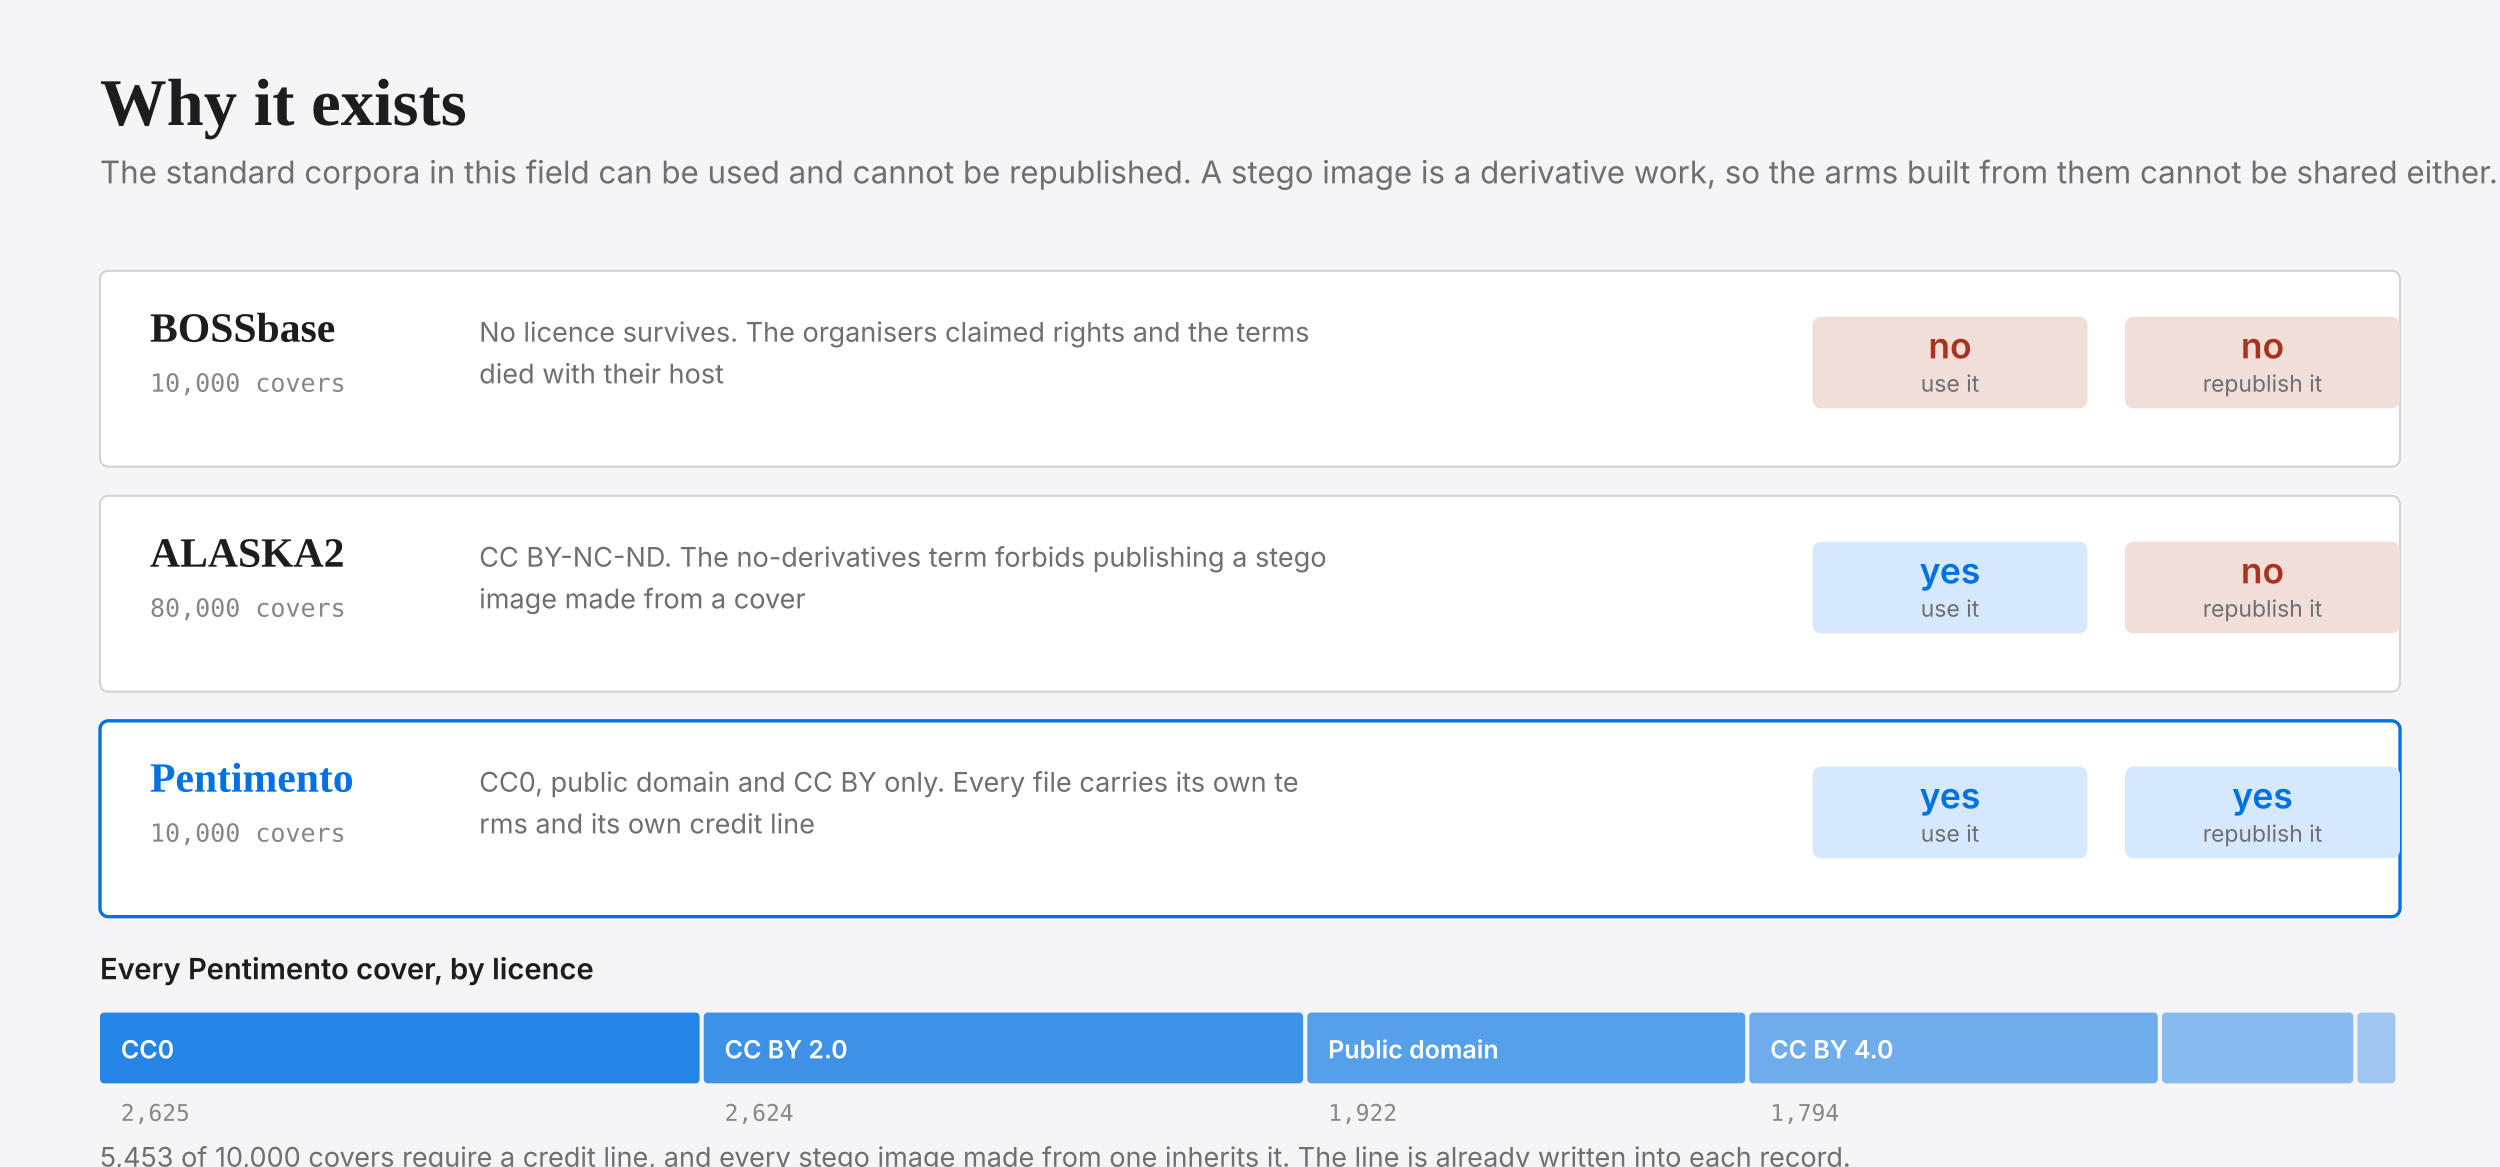
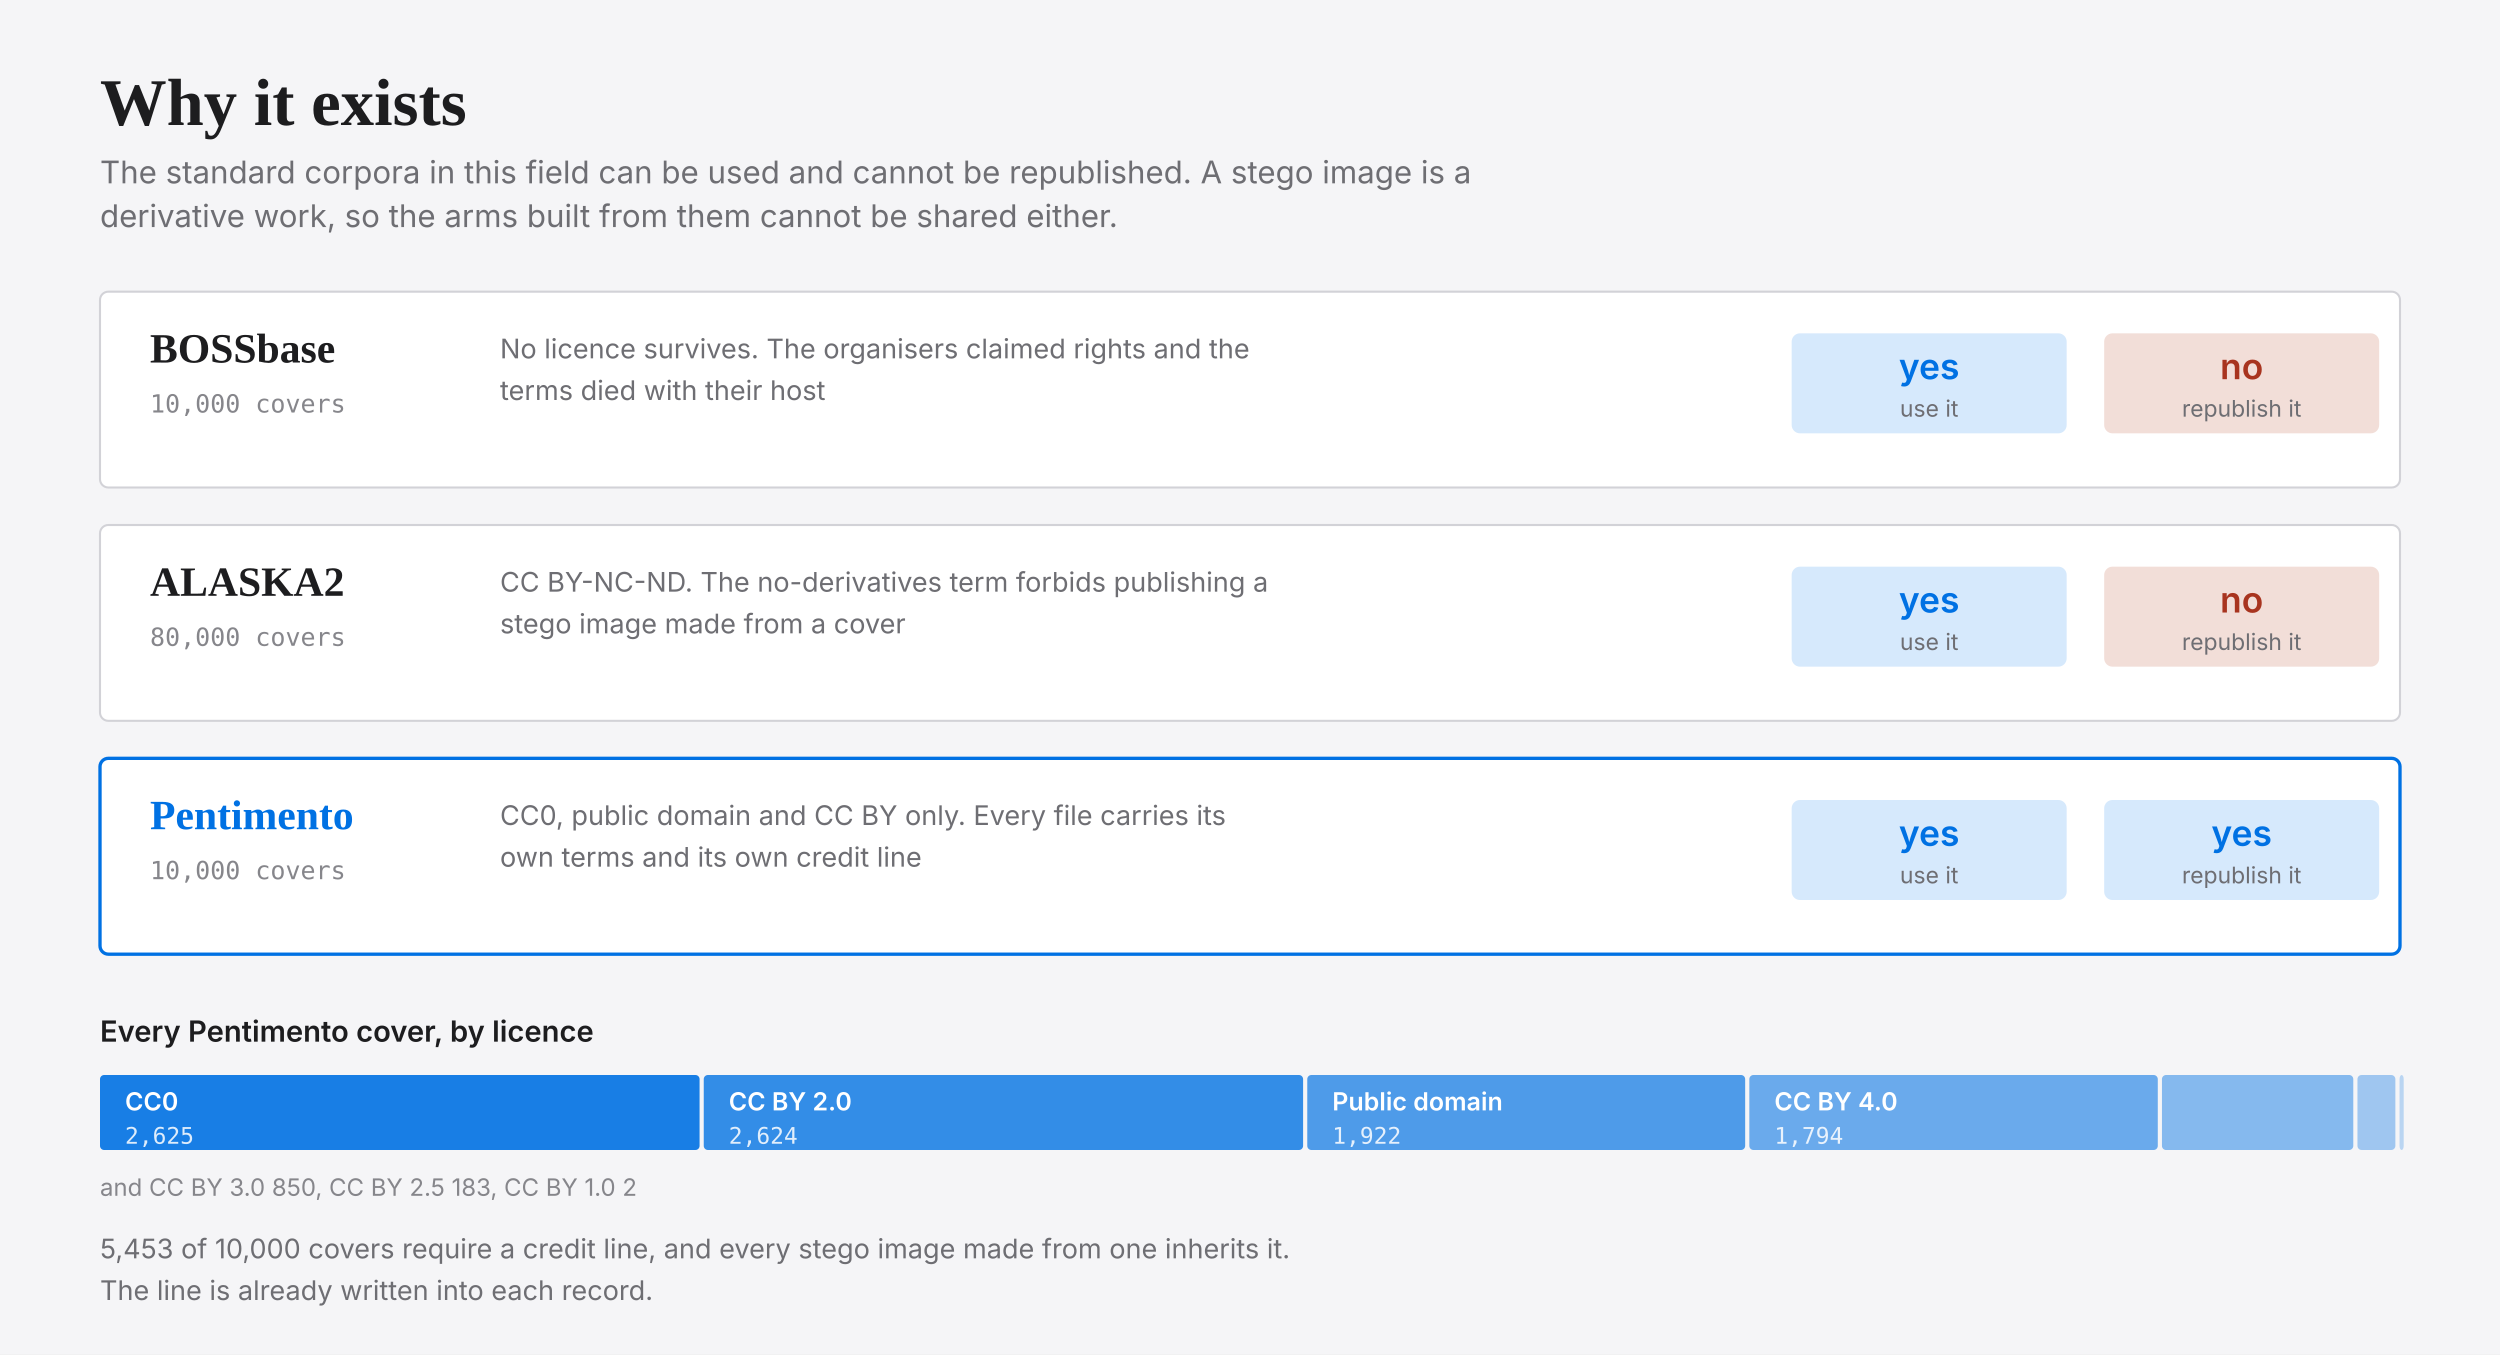
- <svg xmlns="http://www.w3.org/2000/svg" viewBox="0 0 1200 560" width="1200" height="560" role="img" aria-label="Licence comparison: BOSSbase and ALASKA2 may be used but not republished; Pentimento may be both">
-   <rect x="0" y="0" width="1200" height="560" fill="#F5F5F7" />
+ <svg xmlns="http://www.w3.org/2000/svg" viewBox="0 0 1200 650" width="1200" height="650" role="img" aria-label="Licence comparison: BOSSbase and ALASKA2 may be used but not republished; Pentimento may be both">
+   <rect x="0" y="0" width="1200" height="650" fill="#F5F5F7" />
  <text x="48" y="60" fill="#1D1D1F" font-family="Fraunces, Georgia, 'Times New Roman', serif" font-size="32" font-weight="600">Why it exists</text>
-   <text x="48" y="88" fill="#6E6E73" font-family="'Hanken Grotesk', system-ui, -apple-system, 'Segoe UI', sans-serif" font-size="15">The standard corpora in this field can be used and cannot be republished. A stego image is a derivative work, so the arms built from them cannot be shared either.</text>
-   <rect x="48" y="130" width="1104" height="94" fill="#FFFFFF" stroke="#D2D2D7" stroke-width="1" rx="4" />
-   <text x="72" y="164" fill="#1D1D1F" font-family="Fraunces, Georgia, 'Times New Roman', serif" font-size="20" font-weight="600">BOSSbase</text>
-   <text x="72" y="188" fill="#86868B" font-family="'IBM Plex Mono', ui-monospace, 'SF Mono', Menlo, monospace" font-size="12">10,000 covers</text>
-   <text x="230" y="164" fill="#6E6E73" font-family="'Hanken Grotesk', system-ui, -apple-system, 'Segoe UI', sans-serif" font-size="13">No licence survives. The organisers claimed rights and the terms</text>
-   <text x="230" y="184" fill="#6E6E73" font-family="'Hanken Grotesk', system-ui, -apple-system, 'Segoe UI', sans-serif" font-size="13"> died with their host</text>
-   <rect x="870" y="152" width="132" height="44" fill="#F2DED8" rx="4" />
-   <text x="936" y="172" fill="#A8341F" font-family="'Hanken Grotesk', system-ui, -apple-system, 'Segoe UI', sans-serif" font-size="17" font-weight="600" text-anchor="middle">no</text>
-   <text x="936" y="188" fill="#6E6E73" font-family="'Hanken Grotesk', system-ui, -apple-system, 'Segoe UI', sans-serif" font-size="11" text-anchor="middle">use it</text>
-   <rect x="1020" y="152" width="132" height="44" fill="#F2DED8" rx="4" />
-   <text x="1086" y="172" fill="#A8341F" font-family="'Hanken Grotesk', system-ui, -apple-system, 'Segoe UI', sans-serif" font-size="17" font-weight="600" text-anchor="middle">no</text>
-   <text x="1086" y="188" fill="#6E6E73" font-family="'Hanken Grotesk', system-ui, -apple-system, 'Segoe UI', sans-serif" font-size="11" text-anchor="middle">republish it</text>
-   <rect x="48" y="238" width="1104" height="94" fill="#FFFFFF" stroke="#D2D2D7" stroke-width="1" rx="4" />
-   <text x="72" y="272" fill="#1D1D1F" font-family="Fraunces, Georgia, 'Times New Roman', serif" font-size="20" font-weight="600">ALASKA2</text>
-   <text x="72" y="296" fill="#86868B" font-family="'IBM Plex Mono', ui-monospace, 'SF Mono', Menlo, monospace" font-size="12">80,000 covers</text>
-   <text x="230" y="272" fill="#6E6E73" font-family="'Hanken Grotesk', system-ui, -apple-system, 'Segoe UI', sans-serif" font-size="13">CC BY-NC-ND. The no-derivatives term forbids publishing a stego </text>
-   <text x="230" y="292" fill="#6E6E73" font-family="'Hanken Grotesk', system-ui, -apple-system, 'Segoe UI', sans-serif" font-size="13">image made from a cover</text>
-   <rect x="870" y="260" width="132" height="44" fill="#D6E9FC" rx="4" />
-   <text x="936" y="280" fill="#0071E3" font-family="'Hanken Grotesk', system-ui, -apple-system, 'Segoe UI', sans-serif" font-size="17" font-weight="600" text-anchor="middle">yes</text>
-   <text x="936" y="296" fill="#6E6E73" font-family="'Hanken Grotesk', system-ui, -apple-system, 'Segoe UI', sans-serif" font-size="11" text-anchor="middle">use it</text>
-   <rect x="1020" y="260" width="132" height="44" fill="#F2DED8" rx="4" />
-   <text x="1086" y="280" fill="#A8341F" font-family="'Hanken Grotesk', system-ui, -apple-system, 'Segoe UI', sans-serif" font-size="17" font-weight="600" text-anchor="middle">no</text>
-   <text x="1086" y="296" fill="#6E6E73" font-family="'Hanken Grotesk', system-ui, -apple-system, 'Segoe UI', sans-serif" font-size="11" text-anchor="middle">republish it</text>
-   <rect x="48" y="346" width="1104" height="94" fill="#FFFFFF" stroke="#0071E3" stroke-width="1.6" rx="4" />
-   <text x="72" y="380" fill="#0071E3" font-family="Fraunces, Georgia, 'Times New Roman', serif" font-size="20" font-weight="600">Pentimento</text>
-   <text x="72" y="404" fill="#86868B" font-family="'IBM Plex Mono', ui-monospace, 'SF Mono', Menlo, monospace" font-size="12">10,000 covers</text>
-   <text x="230" y="380" fill="#6E6E73" font-family="'Hanken Grotesk', system-ui, -apple-system, 'Segoe UI', sans-serif" font-size="13">CC0, public domain and CC BY only. Every file carries its own te</text>
-   <text x="230" y="400" fill="#6E6E73" font-family="'Hanken Grotesk', system-ui, -apple-system, 'Segoe UI', sans-serif" font-size="13">rms and its own credit line</text>
-   <rect x="870" y="368" width="132" height="44" fill="#D6E9FC" rx="4" />
-   <text x="936" y="388" fill="#0071E3" font-family="'Hanken Grotesk', system-ui, -apple-system, 'Segoe UI', sans-serif" font-size="17" font-weight="600" text-anchor="middle">yes</text>
-   <text x="936" y="404" fill="#6E6E73" font-family="'Hanken Grotesk', system-ui, -apple-system, 'Segoe UI', sans-serif" font-size="11" text-anchor="middle">use it</text>
-   <rect x="1020" y="368" width="132" height="44" fill="#D6E9FC" rx="4" />
-   <text x="1086" y="388" fill="#0071E3" font-family="'Hanken Grotesk', system-ui, -apple-system, 'Segoe UI', sans-serif" font-size="17" font-weight="600" text-anchor="middle">yes</text>
-   <text x="1086" y="404" fill="#6E6E73" font-family="'Hanken Grotesk', system-ui, -apple-system, 'Segoe UI', sans-serif" font-size="11" text-anchor="middle">republish it</text>
-   <text x="48" y="470" fill="#1D1D1F" font-family="'Hanken Grotesk', system-ui, -apple-system, 'Segoe UI', sans-serif" font-size="14" font-weight="600">Every Pentimento cover, by licence</text>
-   <rect x="48" y="486" width="287.8" height="34" fill="#0071E3" rx="2" opacity="0.85" />
-   <text x="58" y="508" fill="#FFFFFF" font-family="'Hanken Grotesk', system-ui, -apple-system, 'Segoe UI', sans-serif" font-size="12" font-weight="600">CC0</text>
-   <text x="58" y="538" fill="#86868B" font-family="'IBM Plex Mono', ui-monospace, 'SF Mono', Menlo, monospace" font-size="11">2,625</text>
-   <rect x="337.8" y="486" width="287.69" height="34" fill="#0071E3" rx="2" opacity="0.75" />
-   <text x="347.8" y="508" fill="#FFFFFF" font-family="'Hanken Grotesk', system-ui, -apple-system, 'Segoe UI', sans-serif" font-size="12" font-weight="600">CC BY 2.0</text>
-   <text x="347.8" y="538" fill="#86868B" font-family="'IBM Plex Mono', ui-monospace, 'SF Mono', Menlo, monospace" font-size="11">2,624</text>
-   <rect x="627.49" y="486" width="210.189" height="34" fill="#0071E3" rx="2" opacity="0.65" />
-   <text x="637.49" y="508" fill="#FFFFFF" font-family="'Hanken Grotesk', system-ui, -apple-system, 'Segoe UI', sans-serif" font-size="12" font-weight="600">Public domain</text>
-   <text x="637.49" y="538" fill="#86868B" font-family="'IBM Plex Mono', ui-monospace, 'SF Mono', Menlo, monospace" font-size="11">1,922</text>
-   <rect x="839.678" y="486" width="196.058" height="34" fill="#0071E3" rx="2" opacity="0.55" />
-   <text x="849.678" y="508" fill="#FFFFFF" font-family="'Hanken Grotesk', system-ui, -apple-system, 'Segoe UI', sans-serif" font-size="12" font-weight="600">CC BY 4.0</text>
-   <text x="849.678" y="538" fill="#86868B" font-family="'IBM Plex Mono', ui-monospace, 'SF Mono', Menlo, monospace" font-size="11">1,794</text>
-   <rect x="1037.736" y="486" width="91.84" height="34" fill="#0071E3" rx="2" opacity="0.45" />
-   <rect x="1131.576" y="486" width="18.203" height="34" fill="#0071E3" rx="2" opacity="0.35" />
-   <rect x="1151.779" y="486" width="0" height="34" fill="#0071E3" rx="2" opacity="0.25" />
-   <text x="48" y="560" fill="#6E6E73" font-family="'Hanken Grotesk', system-ui, -apple-system, 'Segoe UI', sans-serif" font-size="13">5,453 of 10,000 covers require a credit line, and every stego image made from one inherits it. The line is already written into each record.</text>
+   <text x="48" y="88" fill="#6E6E73" font-family="'Hanken Grotesk', system-ui, -apple-system, 'Segoe UI', sans-serif" font-size="15">The standard corpora in this field can be used and cannot be republished. A stego image is a</text>
+   <text x="48" y="109" fill="#6E6E73" font-family="'Hanken Grotesk', system-ui, -apple-system, 'Segoe UI', sans-serif" font-size="15">derivative work, so the arms built from them cannot be shared either.</text>
+   <rect x="48" y="140" width="1104" height="94" fill="#FFFFFF" stroke="#D2D2D7" stroke-width="1" rx="4" />
+   <text x="72" y="174" fill="#1D1D1F" font-family="Fraunces, Georgia, 'Times New Roman', serif" font-size="20" font-weight="600">BOSSbase</text>
+   <text x="72" y="198" fill="#86868B" font-family="'IBM Plex Mono', ui-monospace, 'SF Mono', Menlo, monospace" font-size="12">10,000 covers</text>
+   <text x="240" y="172" fill="#6E6E73" font-family="'Hanken Grotesk', system-ui, -apple-system, 'Segoe UI', sans-serif" font-size="13">No licence survives. The organisers claimed rights and the</text>
+   <text x="240" y="192" fill="#6E6E73" font-family="'Hanken Grotesk', system-ui, -apple-system, 'Segoe UI', sans-serif" font-size="13">terms died with their host</text>
+   <rect x="860" y="160" width="132" height="48" fill="#D6E9FC" rx="4" />
+   <text x="926" y="182" fill="#0071E3" font-family="'Hanken Grotesk', system-ui, -apple-system, 'Segoe UI', sans-serif" font-size="17" font-weight="600" text-anchor="middle">yes</text>
+   <text x="926" y="200" fill="#6E6E73" font-family="'Hanken Grotesk', system-ui, -apple-system, 'Segoe UI', sans-serif" font-size="11" text-anchor="middle">use it</text>
+   <rect x="1010" y="160" width="132" height="48" fill="#F2DED8" rx="4" />
+   <text x="1076" y="182" fill="#A8341F" font-family="'Hanken Grotesk', system-ui, -apple-system, 'Segoe UI', sans-serif" font-size="17" font-weight="600" text-anchor="middle">no</text>
+   <text x="1076" y="200" fill="#6E6E73" font-family="'Hanken Grotesk', system-ui, -apple-system, 'Segoe UI', sans-serif" font-size="11" text-anchor="middle">republish it</text>
+   <rect x="48" y="252" width="1104" height="94" fill="#FFFFFF" stroke="#D2D2D7" stroke-width="1" rx="4" />
+   <text x="72" y="286" fill="#1D1D1F" font-family="Fraunces, Georgia, 'Times New Roman', serif" font-size="20" font-weight="600">ALASKA2</text>
+   <text x="72" y="310" fill="#86868B" font-family="'IBM Plex Mono', ui-monospace, 'SF Mono', Menlo, monospace" font-size="12">80,000 covers</text>
+   <text x="240" y="284" fill="#6E6E73" font-family="'Hanken Grotesk', system-ui, -apple-system, 'Segoe UI', sans-serif" font-size="13">CC BY-NC-ND. The no-derivatives term forbids publishing a</text>
+   <text x="240" y="304" fill="#6E6E73" font-family="'Hanken Grotesk', system-ui, -apple-system, 'Segoe UI', sans-serif" font-size="13">stego image made from a cover</text>
+   <rect x="860" y="272" width="132" height="48" fill="#D6E9FC" rx="4" />
+   <text x="926" y="294" fill="#0071E3" font-family="'Hanken Grotesk', system-ui, -apple-system, 'Segoe UI', sans-serif" font-size="17" font-weight="600" text-anchor="middle">yes</text>
+   <text x="926" y="312" fill="#6E6E73" font-family="'Hanken Grotesk', system-ui, -apple-system, 'Segoe UI', sans-serif" font-size="11" text-anchor="middle">use it</text>
+   <rect x="1010" y="272" width="132" height="48" fill="#F2DED8" rx="4" />
+   <text x="1076" y="294" fill="#A8341F" font-family="'Hanken Grotesk', system-ui, -apple-system, 'Segoe UI', sans-serif" font-size="17" font-weight="600" text-anchor="middle">no</text>
+   <text x="1076" y="312" fill="#6E6E73" font-family="'Hanken Grotesk', system-ui, -apple-system, 'Segoe UI', sans-serif" font-size="11" text-anchor="middle">republish it</text>
+   <rect x="48" y="364" width="1104" height="94" fill="#FFFFFF" stroke="#0071E3" stroke-width="1.6" rx="4" />
+   <text x="72" y="398" fill="#0071E3" font-family="Fraunces, Georgia, 'Times New Roman', serif" font-size="20" font-weight="600">Pentimento</text>
+   <text x="72" y="422" fill="#86868B" font-family="'IBM Plex Mono', ui-monospace, 'SF Mono', Menlo, monospace" font-size="12">10,000 covers</text>
+   <text x="240" y="396" fill="#6E6E73" font-family="'Hanken Grotesk', system-ui, -apple-system, 'Segoe UI', sans-serif" font-size="13">CC0, public domain and CC BY only. Every file carries its</text>
+   <text x="240" y="416" fill="#6E6E73" font-family="'Hanken Grotesk', system-ui, -apple-system, 'Segoe UI', sans-serif" font-size="13">own terms and its own credit line</text>
+   <rect x="860" y="384" width="132" height="48" fill="#D6E9FC" rx="4" />
+   <text x="926" y="406" fill="#0071E3" font-family="'Hanken Grotesk', system-ui, -apple-system, 'Segoe UI', sans-serif" font-size="17" font-weight="600" text-anchor="middle">yes</text>
+   <text x="926" y="424" fill="#6E6E73" font-family="'Hanken Grotesk', system-ui, -apple-system, 'Segoe UI', sans-serif" font-size="11" text-anchor="middle">use it</text>
+   <rect x="1010" y="384" width="132" height="48" fill="#D6E9FC" rx="4" />
+   <text x="1076" y="406" fill="#0071E3" font-family="'Hanken Grotesk', system-ui, -apple-system, 'Segoe UI', sans-serif" font-size="17" font-weight="600" text-anchor="middle">yes</text>
+   <text x="1076" y="424" fill="#6E6E73" font-family="'Hanken Grotesk', system-ui, -apple-system, 'Segoe UI', sans-serif" font-size="11" text-anchor="middle">republish it</text>
+   <text x="48" y="500" fill="#1D1D1F" font-family="'Hanken Grotesk', system-ui, -apple-system, 'Segoe UI', sans-serif" font-size="14" font-weight="600">Every Pentimento cover, by licence</text>
+   <rect x="48" y="516" width="287.8" height="36" fill="#0071E3" rx="2" opacity="0.9" />
+   <text x="60" y="533" fill="#FFFFFF" font-family="'Hanken Grotesk', system-ui, -apple-system, 'Segoe UI', sans-serif" font-size="12" font-weight="600">CC0</text>
+   <text x="60" y="549" fill="#FFFFFF" font-family="'IBM Plex Mono', ui-monospace, 'SF Mono', Menlo, monospace" font-size="11" opacity="0.85">2,625</text>
+   <rect x="337.8" y="516" width="287.69" height="36" fill="#0071E3" rx="2" opacity="0.79" />
+   <text x="349.8" y="533" fill="#FFFFFF" font-family="'Hanken Grotesk', system-ui, -apple-system, 'Segoe UI', sans-serif" font-size="12" font-weight="600">CC BY 2.0</text>
+   <text x="349.8" y="549" fill="#FFFFFF" font-family="'IBM Plex Mono', ui-monospace, 'SF Mono', Menlo, monospace" font-size="11" opacity="0.85">2,624</text>
+   <rect x="627.49" y="516" width="210.189" height="36" fill="#0071E3" rx="2" opacity="0.68" />
+   <text x="639.49" y="533" fill="#FFFFFF" font-family="'Hanken Grotesk', system-ui, -apple-system, 'Segoe UI', sans-serif" font-size="12" font-weight="600">Public domain</text>
+   <text x="639.49" y="549" fill="#FFFFFF" font-family="'IBM Plex Mono', ui-monospace, 'SF Mono', Menlo, monospace" font-size="11" opacity="0.85">1,922</text>
+   <rect x="839.678" y="516" width="196.058" height="36" fill="#0071E3" rx="2" opacity="0.57" />
+   <text x="851.678" y="533" fill="#FFFFFF" font-family="'Hanken Grotesk', system-ui, -apple-system, 'Segoe UI', sans-serif" font-size="12" font-weight="600">CC BY 4.0</text>
+   <text x="851.678" y="549" fill="#FFFFFF" font-family="'IBM Plex Mono', ui-monospace, 'SF Mono', Menlo, monospace" font-size="11" opacity="0.85">1,794</text>
+   <rect x="1037.736" y="516" width="91.84" height="36" fill="#0071E3" rx="2" opacity="0.46" />
+   <rect x="1131.576" y="516" width="18.203" height="36" fill="#0071E3" rx="2" opacity="0.35" />
+   <rect x="1151.779" y="516" width="2" height="36" fill="#0071E3" rx="2" opacity="0.24" />
+   <text x="48" y="574" fill="#86868B" font-family="'Hanken Grotesk', system-ui, -apple-system, 'Segoe UI', sans-serif" font-size="11.5">and CC BY 3.0 850, CC BY 2.5 183, CC BY 1.0 2</text>
+   <text x="48" y="604" fill="#6E6E73" font-family="'Hanken Grotesk', system-ui, -apple-system, 'Segoe UI', sans-serif" font-size="13">5,453 of 10,000 covers require a credit line, and every stego image made from one inherits it.</text>
+   <text x="48" y="624" fill="#6E6E73" font-family="'Hanken Grotesk', system-ui, -apple-system, 'Segoe UI', sans-serif" font-size="13">The line is already written into each record.</text>
</svg>
